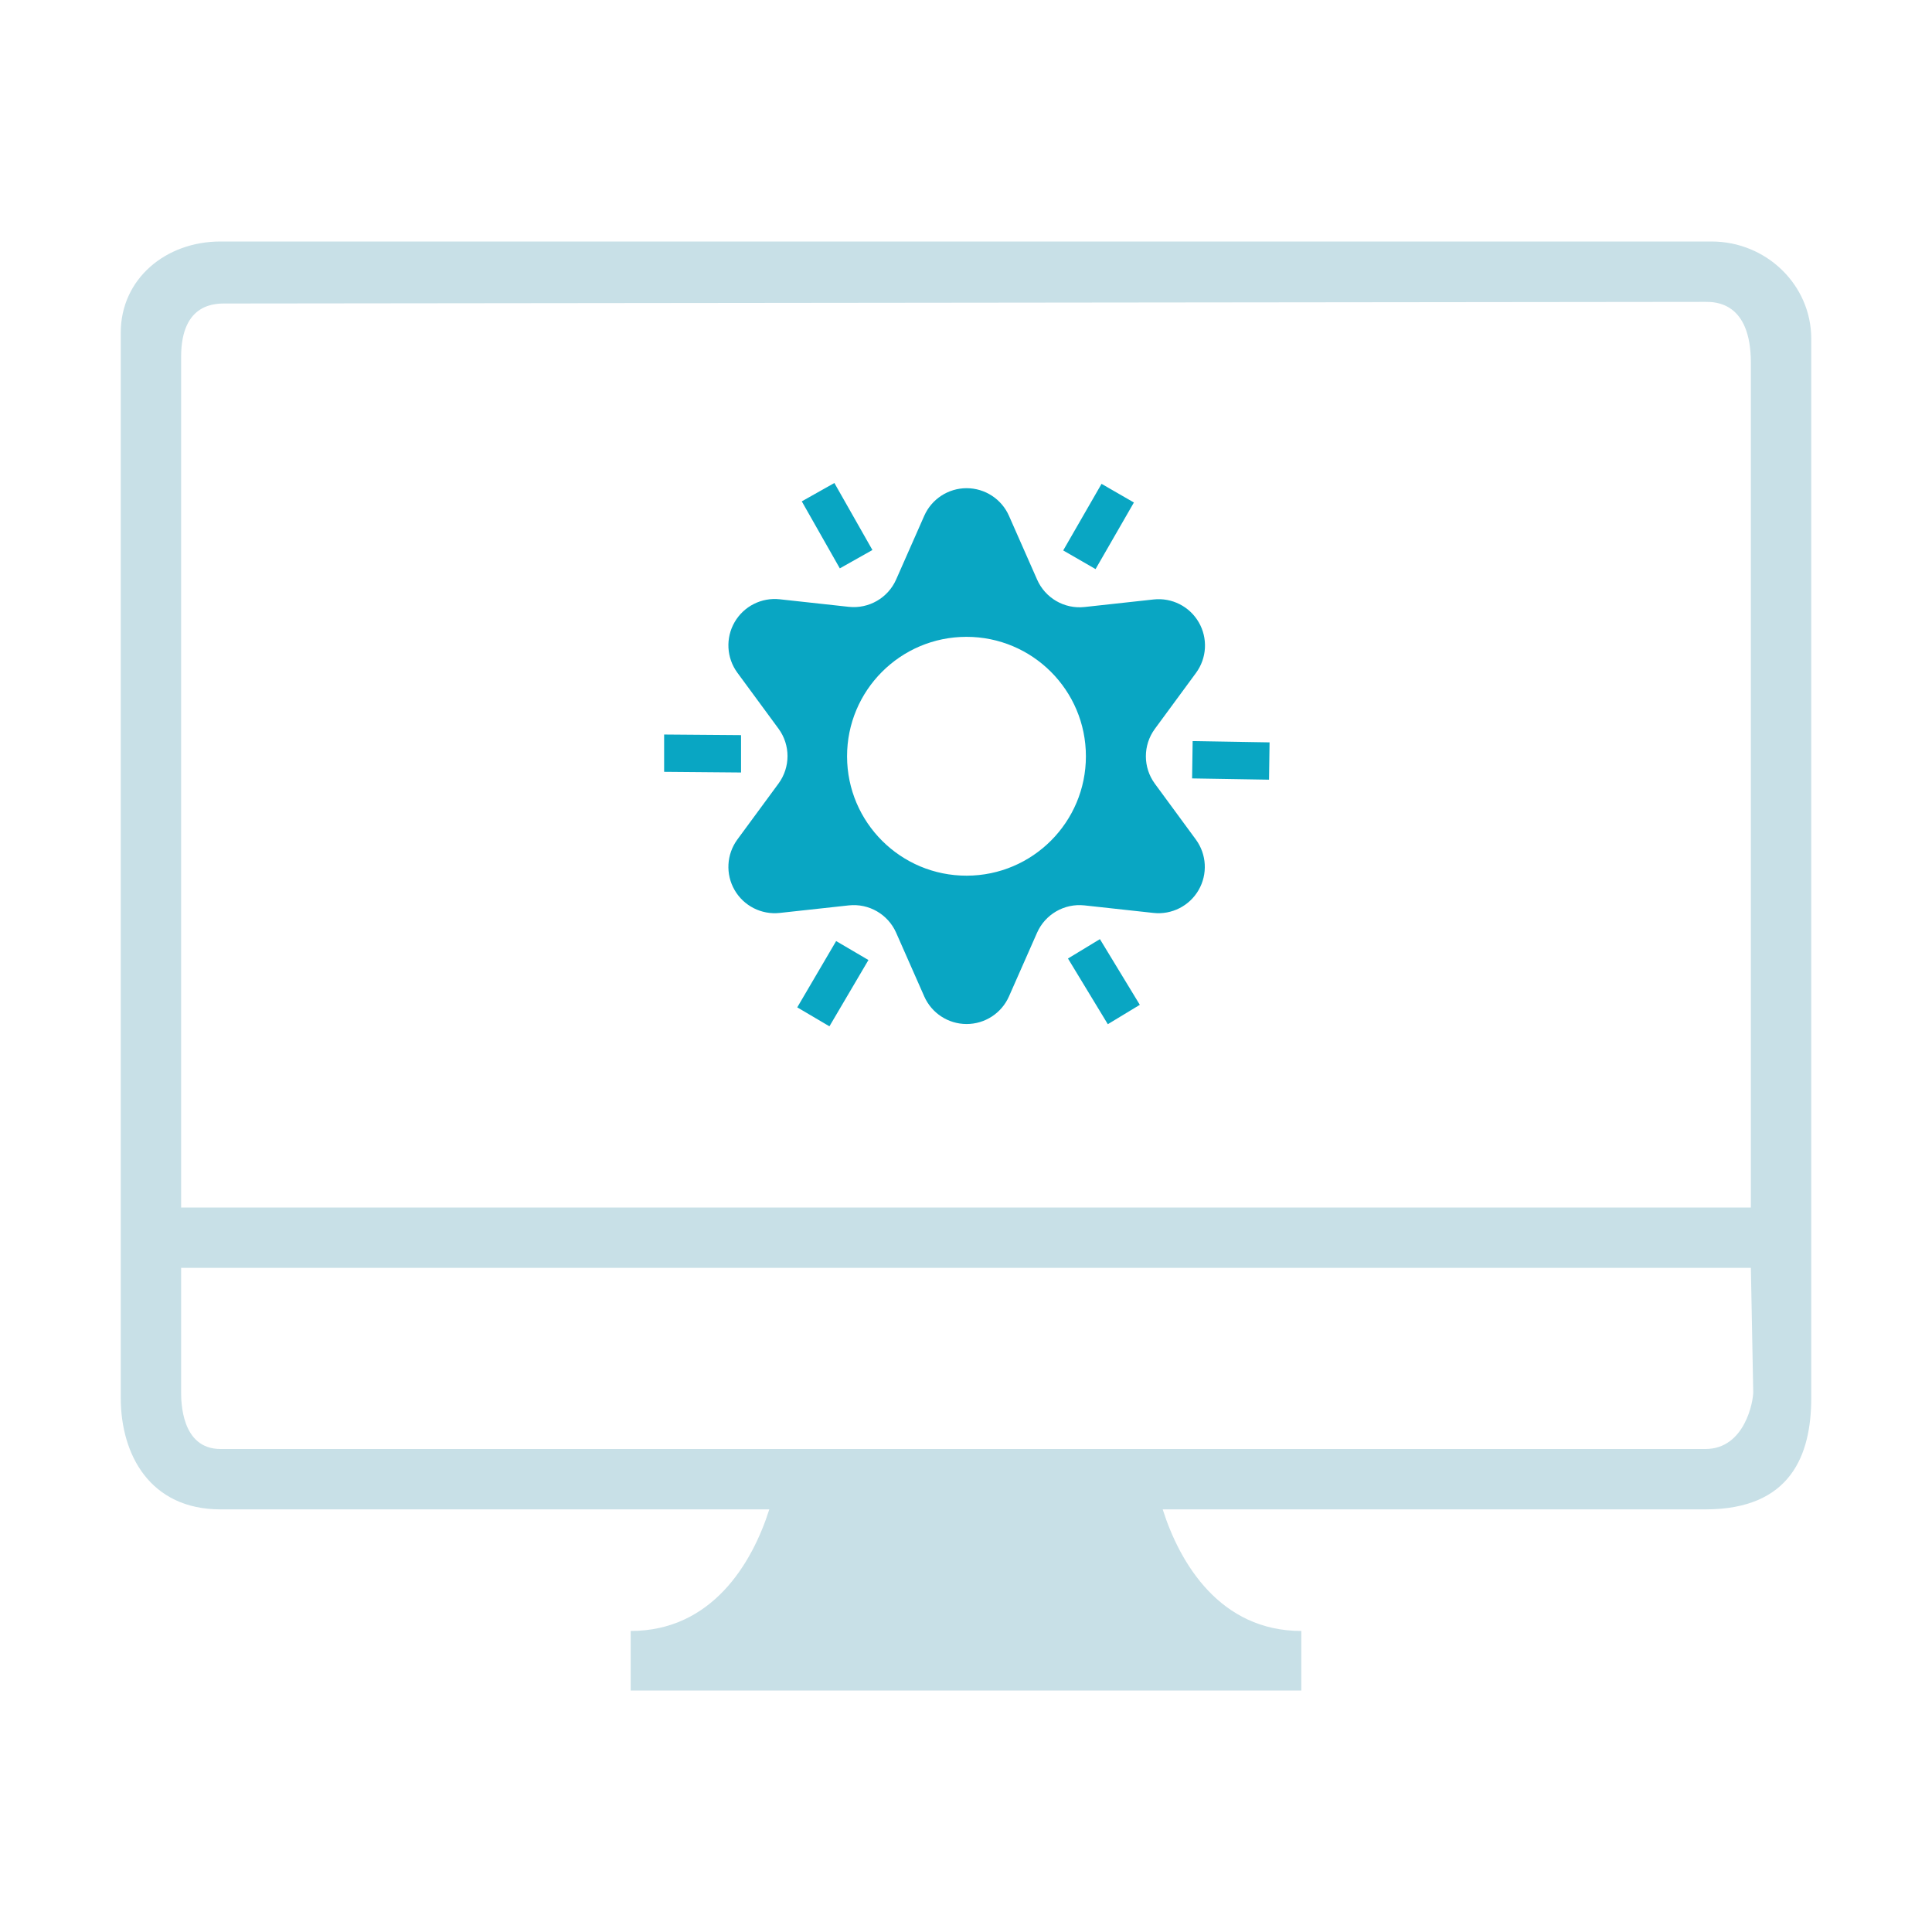
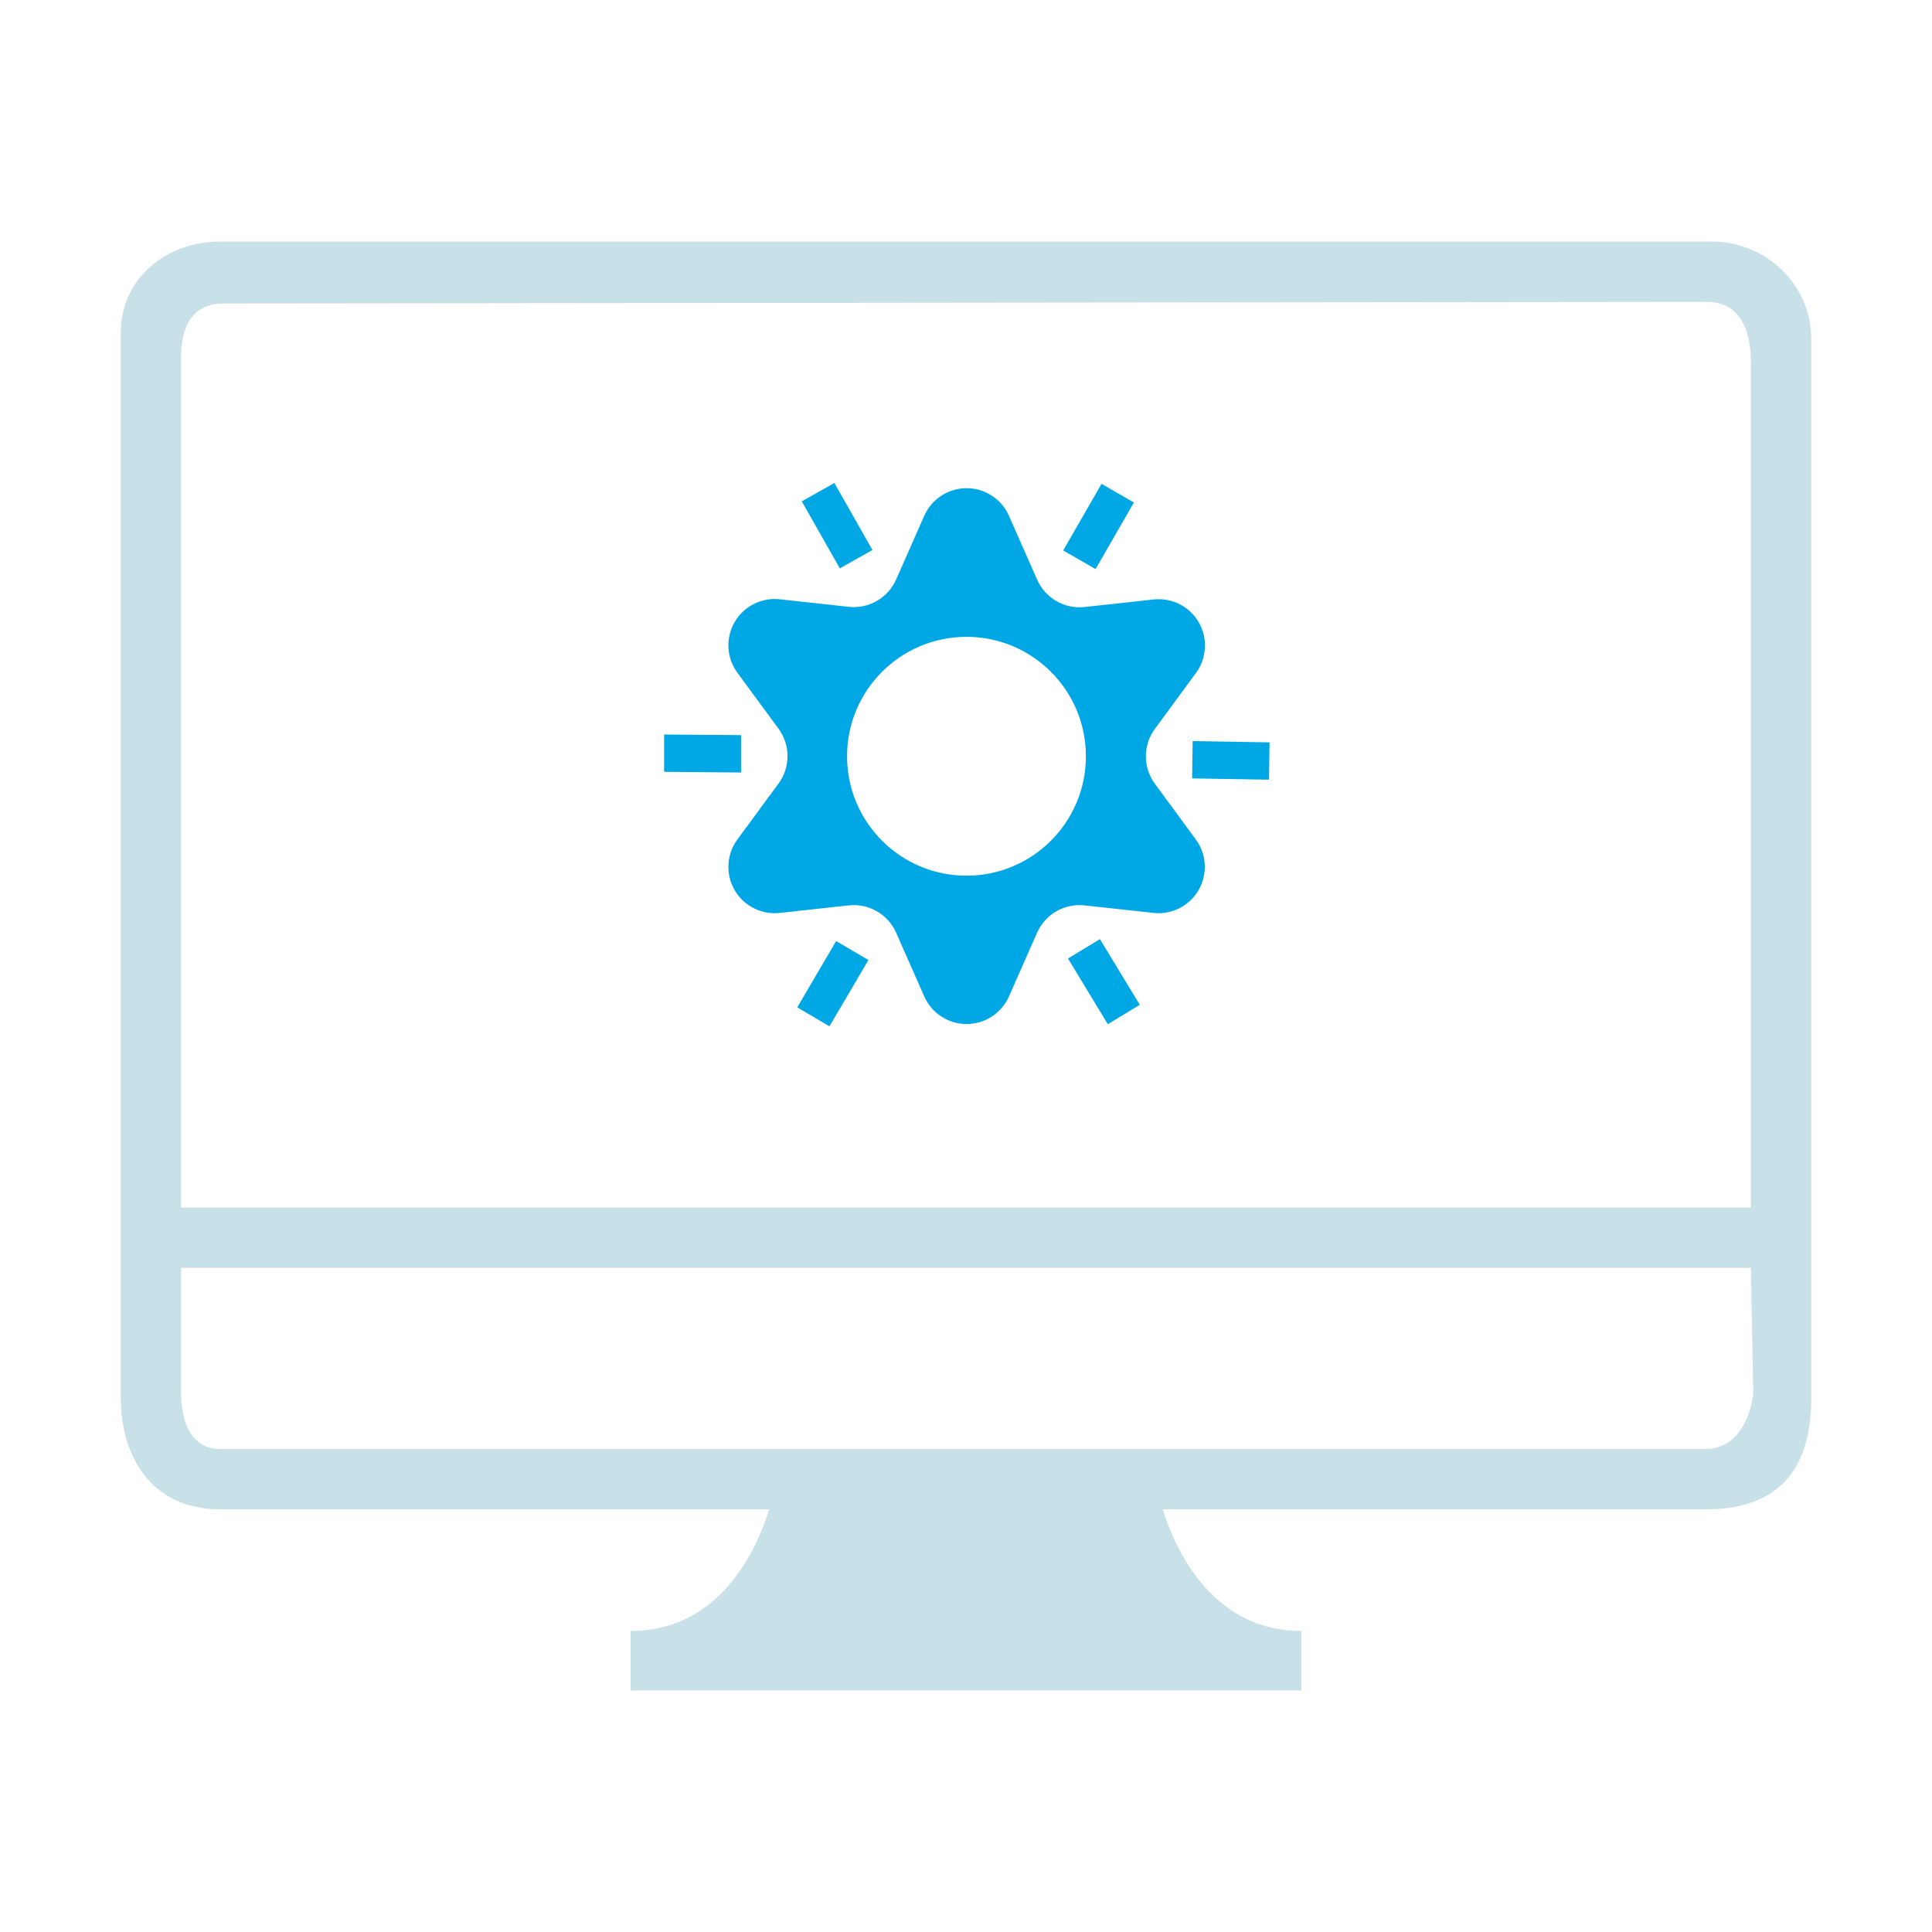
<svg xmlns="http://www.w3.org/2000/svg" width="32" height="32" version="1.1" id="svg12">
  <defs id="defs16" />
  <g id="video-display-brightness" transform="translate(32,10)">
    <rect style="opacity:0.001" width="32" height="32" x="-32" y="-10" id="rect7" />
-     <path d="m -12.873,2.979 a 0.767,0.767 0 0 1 0,-0.905 l 0.683,-0.929 a 0.767,0.767 0 0 0 -0.702,-1.216 l -1.144,0.125 a 0.767,0.767 0 0 1 -0.787,-0.456 l -0.465,-1.054 a 0.767,0.767 0 0 0 -1.404,0 l -0.465,1.054 a 0.767,0.767 0 0 1 -0.784,0.453 l -1.144,-0.125 a 0.767,0.767 0 0 0 -0.702,1.216 l 0.683,0.929 a 0.767,0.767 0 0 1 0,0.905 l -0.683,0.929 a 0.767,0.767 0 0 0 0.702,1.216 l 1.144,-0.125 a 0.767,0.767 0 0 1 0.784,0.453 l 0.465,1.054 a 0.767,0.767 0 0 0 1.404,0 l 0.465,-1.054 a 0.767,0.767 0 0 1 0.784,-0.453 l 1.144,0.125 a 0.767,0.767 0 0 0 0.702,-1.216 z m -3.114,1.525 a 1.978,1.978 0 1 1 1.973,-1.978 1.978,1.978 0 0 1 -1.973,1.978 z m 2.133,-5.078 -0.536,-0.309 0.635,-1.103 0.536,0.309 z M -19.726,2.176 V 2.795 L -21,2.784 V 2.166 Z m 7.471,0.717 0.009,-0.618 1.274,0.021 -0.009,0.618 z m -5.295,-3.783 -0.54,0.304 -0.63,-1.11 0.54,-0.304 z m -0.601,6.477 0.535,0.314 -0.646,1.098 -0.533,-0.314 z m 3.84,0.289 0.529,-0.321 0.661,1.088 -0.53,0.321 z" id="path4" style="fill:#09a6c3;fill-opacity:1;stroke-width:0.171" />
+     <path d="m -12.873,2.979 a 0.767,0.767 0 0 1 0,-0.905 l 0.683,-0.929 a 0.767,0.767 0 0 0 -0.702,-1.216 l -1.144,0.125 a 0.767,0.767 0 0 1 -0.787,-0.456 l -0.465,-1.054 a 0.767,0.767 0 0 0 -1.404,0 l -0.465,1.054 a 0.767,0.767 0 0 1 -0.784,0.453 l -1.144,-0.125 a 0.767,0.767 0 0 0 -0.702,1.216 l 0.683,0.929 a 0.767,0.767 0 0 1 0,0.905 l -0.683,0.929 a 0.767,0.767 0 0 0 0.702,1.216 l 1.144,-0.125 a 0.767,0.767 0 0 1 0.784,0.453 l 0.465,1.054 a 0.767,0.767 0 0 0 1.404,0 l 0.465,-1.054 a 0.767,0.767 0 0 1 0.784,-0.453 l 1.144,0.125 a 0.767,0.767 0 0 0 0.702,-1.216 z m -3.114,1.525 a 1.978,1.978 0 1 1 1.973,-1.978 1.978,1.978 0 0 1 -1.973,1.978 z m 2.133,-5.078 -0.536,-0.309 0.635,-1.103 0.536,0.309 z M -19.726,2.176 V 2.795 L -21,2.784 V 2.166 Z m 7.471,0.717 0.009,-0.618 1.274,0.021 -0.009,0.618 z m -5.295,-3.783 -0.54,0.304 -0.63,-1.11 0.54,-0.304 z m -0.601,6.477 0.535,0.314 -0.646,1.098 -0.533,-0.314 z m 3.84,0.289 0.529,-0.321 0.661,1.088 -0.53,0.321 z" id="path4" style="fill:#00a7e5;fill-opacity:1;stroke-width:0.171" />
    <path d="M -3.652,-6 H -28.348 c -0.911,0 -1.652,0.622 -1.652,1.51 v 17.643 c 0,0.947 0.489,1.847 1.652,1.847 h 9.09 c -0.284,0.896 -0.951,2.014 -2.296,2.014 v 0.986 h 11.108 v -0.986 c -1.345,0 -2.012,-1.119 -2.296,-2.014 H -3.752 c 1.413,0 1.752,-0.9 1.752,-1.847 V -4.39 c 0,-0.888 -0.741,-1.61 -1.652,-1.61 z M -2.961,13.053 c 0.003,0.156 -0.139,0.947 -0.791,0.947 H -28.348 C -29,14 -29,13.209 -29,13.053 V 11 H -3 Z M -3,10 h -26 v -14.09 c 0,-0.91 0.591,-0.883 0.752,-0.883 l 24.496,-0.027 c 0.16,-1.766e-4 0.752,-10e-8 0.752,1.01 z" id="path2" style="fill:#c8e0e7;fill-opacity:1;stroke-width:0.356" />
  </g>
  <g id="22-22-video-display-brightness" transform="translate(32,10)">
    <g id="g893">
      <rect style="opacity:0.001" width="22" height="22" x="0" y="-1.3897704e-07" id="rect2" />
-       <path d="m 12.876,8.958 a 0.46,0.46 0 0 1 0,-0.543 l 0.41,-0.558 a 0.46,0.46 0 0 0 -0.421,-0.73 l -0.687,0.075 a 0.46,0.46 0 0 1 -0.472,-0.274 l -0.279,-0.632 a 0.46,0.46 0 0 0 -0.842,0 l -0.279,0.632 A 0.46,0.46 0 0 1 9.836,7.201 L 9.149,7.126 A 0.46,0.46 0 0 0 8.728,7.856 l 0.41,0.558 a 0.46,0.46 0 0 1 0,0.543 L 8.728,9.514 A 0.46,0.46 0 0 0 9.149,10.244 L 9.836,10.169 a 0.46,0.46 0 0 1 0.47,0.272 l 0.279,0.632 a 0.46,0.46 0 0 0 0.842,0 l 0.279,-0.632 a 0.46,0.46 0 0 1 0.47,-0.272 l 0.687,0.075 a 0.46,0.46 0 0 0 0.421,-0.73 z M 11.008,9.874 A 1.187,1.187 0 1 1 12.192,8.687 1.187,1.187 0 0 1 11.008,9.874 Z M 12.288,6.827 11.966,6.641 12.347,5.979 12.669,6.165 Z M 8.765,8.477 V 8.848 L 8,8.841 V 8.47 Z m 4.483,0.43 0.006,-0.371 0.765,0.013 -0.006,0.371 z M 10.07,6.637 9.746,6.82 9.368,6.153 9.692,5.971 Z m -0.361,3.886 0.321,0.189 -0.387,0.659 -0.32,-0.189 z m 2.304,0.173 0.318,-0.193 0.397,0.653 -0.318,0.193 z" id="path4-5" style="fill:#09a6c3;fill-opacity:1;stroke-width:0.102" />
+       <path d="m 12.876,8.958 a 0.46,0.46 0 0 1 0,-0.543 l 0.41,-0.558 a 0.46,0.46 0 0 0 -0.421,-0.73 l -0.687,0.075 a 0.46,0.46 0 0 1 -0.472,-0.274 l -0.279,-0.632 a 0.46,0.46 0 0 0 -0.842,0 l -0.279,0.632 A 0.46,0.46 0 0 1 9.836,7.201 L 9.149,7.126 A 0.46,0.46 0 0 0 8.728,7.856 l 0.41,0.558 a 0.46,0.46 0 0 1 0,0.543 L 8.728,9.514 A 0.46,0.46 0 0 0 9.149,10.244 L 9.836,10.169 a 0.46,0.46 0 0 1 0.47,0.272 l 0.279,0.632 a 0.46,0.46 0 0 0 0.842,0 l 0.279,-0.632 a 0.46,0.46 0 0 1 0.47,-0.272 l 0.687,0.075 a 0.46,0.46 0 0 0 0.421,-0.73 z M 11.008,9.874 A 1.187,1.187 0 1 1 12.192,8.687 1.187,1.187 0 0 1 11.008,9.874 Z M 12.288,6.827 11.966,6.641 12.347,5.979 12.669,6.165 Z M 8.765,8.477 V 8.848 L 8,8.841 V 8.47 Z m 4.483,0.43 0.006,-0.371 0.765,0.013 -0.006,0.371 z M 10.07,6.637 9.746,6.82 9.368,6.153 9.692,5.971 Z m -0.361,3.886 0.321,0.189 -0.387,0.659 -0.32,-0.189 z m 2.304,0.173 0.318,-0.193 0.397,0.653 -0.318,0.193 z" id="path4-5" style="fill:#00a7e5;fill-opacity:1;stroke-width:0.102" />
      <path d="M 18.938,3 H 3.062 C 2.476,3 2,3.482 2,4.074 v 11.828 c 0,0.592 0.476,1.098 1.062,1.098 h 5.843 c -0.182,0.597 -0.611,1.343 -1.476,1.343 v 0.657 h 7.141 v -0.657 c -0.865,0 -1.293,-0.746 -1.476,-1.343 h 5.843 C 19.524,17 20,16.494 20,15.902 V 4.073 C 20,3.481 19.524,3 18.938,3 Z M 19,15.702 c 0,0.104 0,0.298 -0.262,0.298 H 3.3 C 3,16 3,15.806 3,15.702 v -1.702 h 16 z m 0,-2.702 H 3 v -8.627 c 0,-0.104 0,-0.373 0.262,-0.373 h 15.476 c 0.262,0 0.262,0.269 0.262,0.373 z" id="path2-3" style="fill:#c8e0e7;fill-opacity:1;stroke-width:0.233" />
    </g>
  </g>
</svg>
